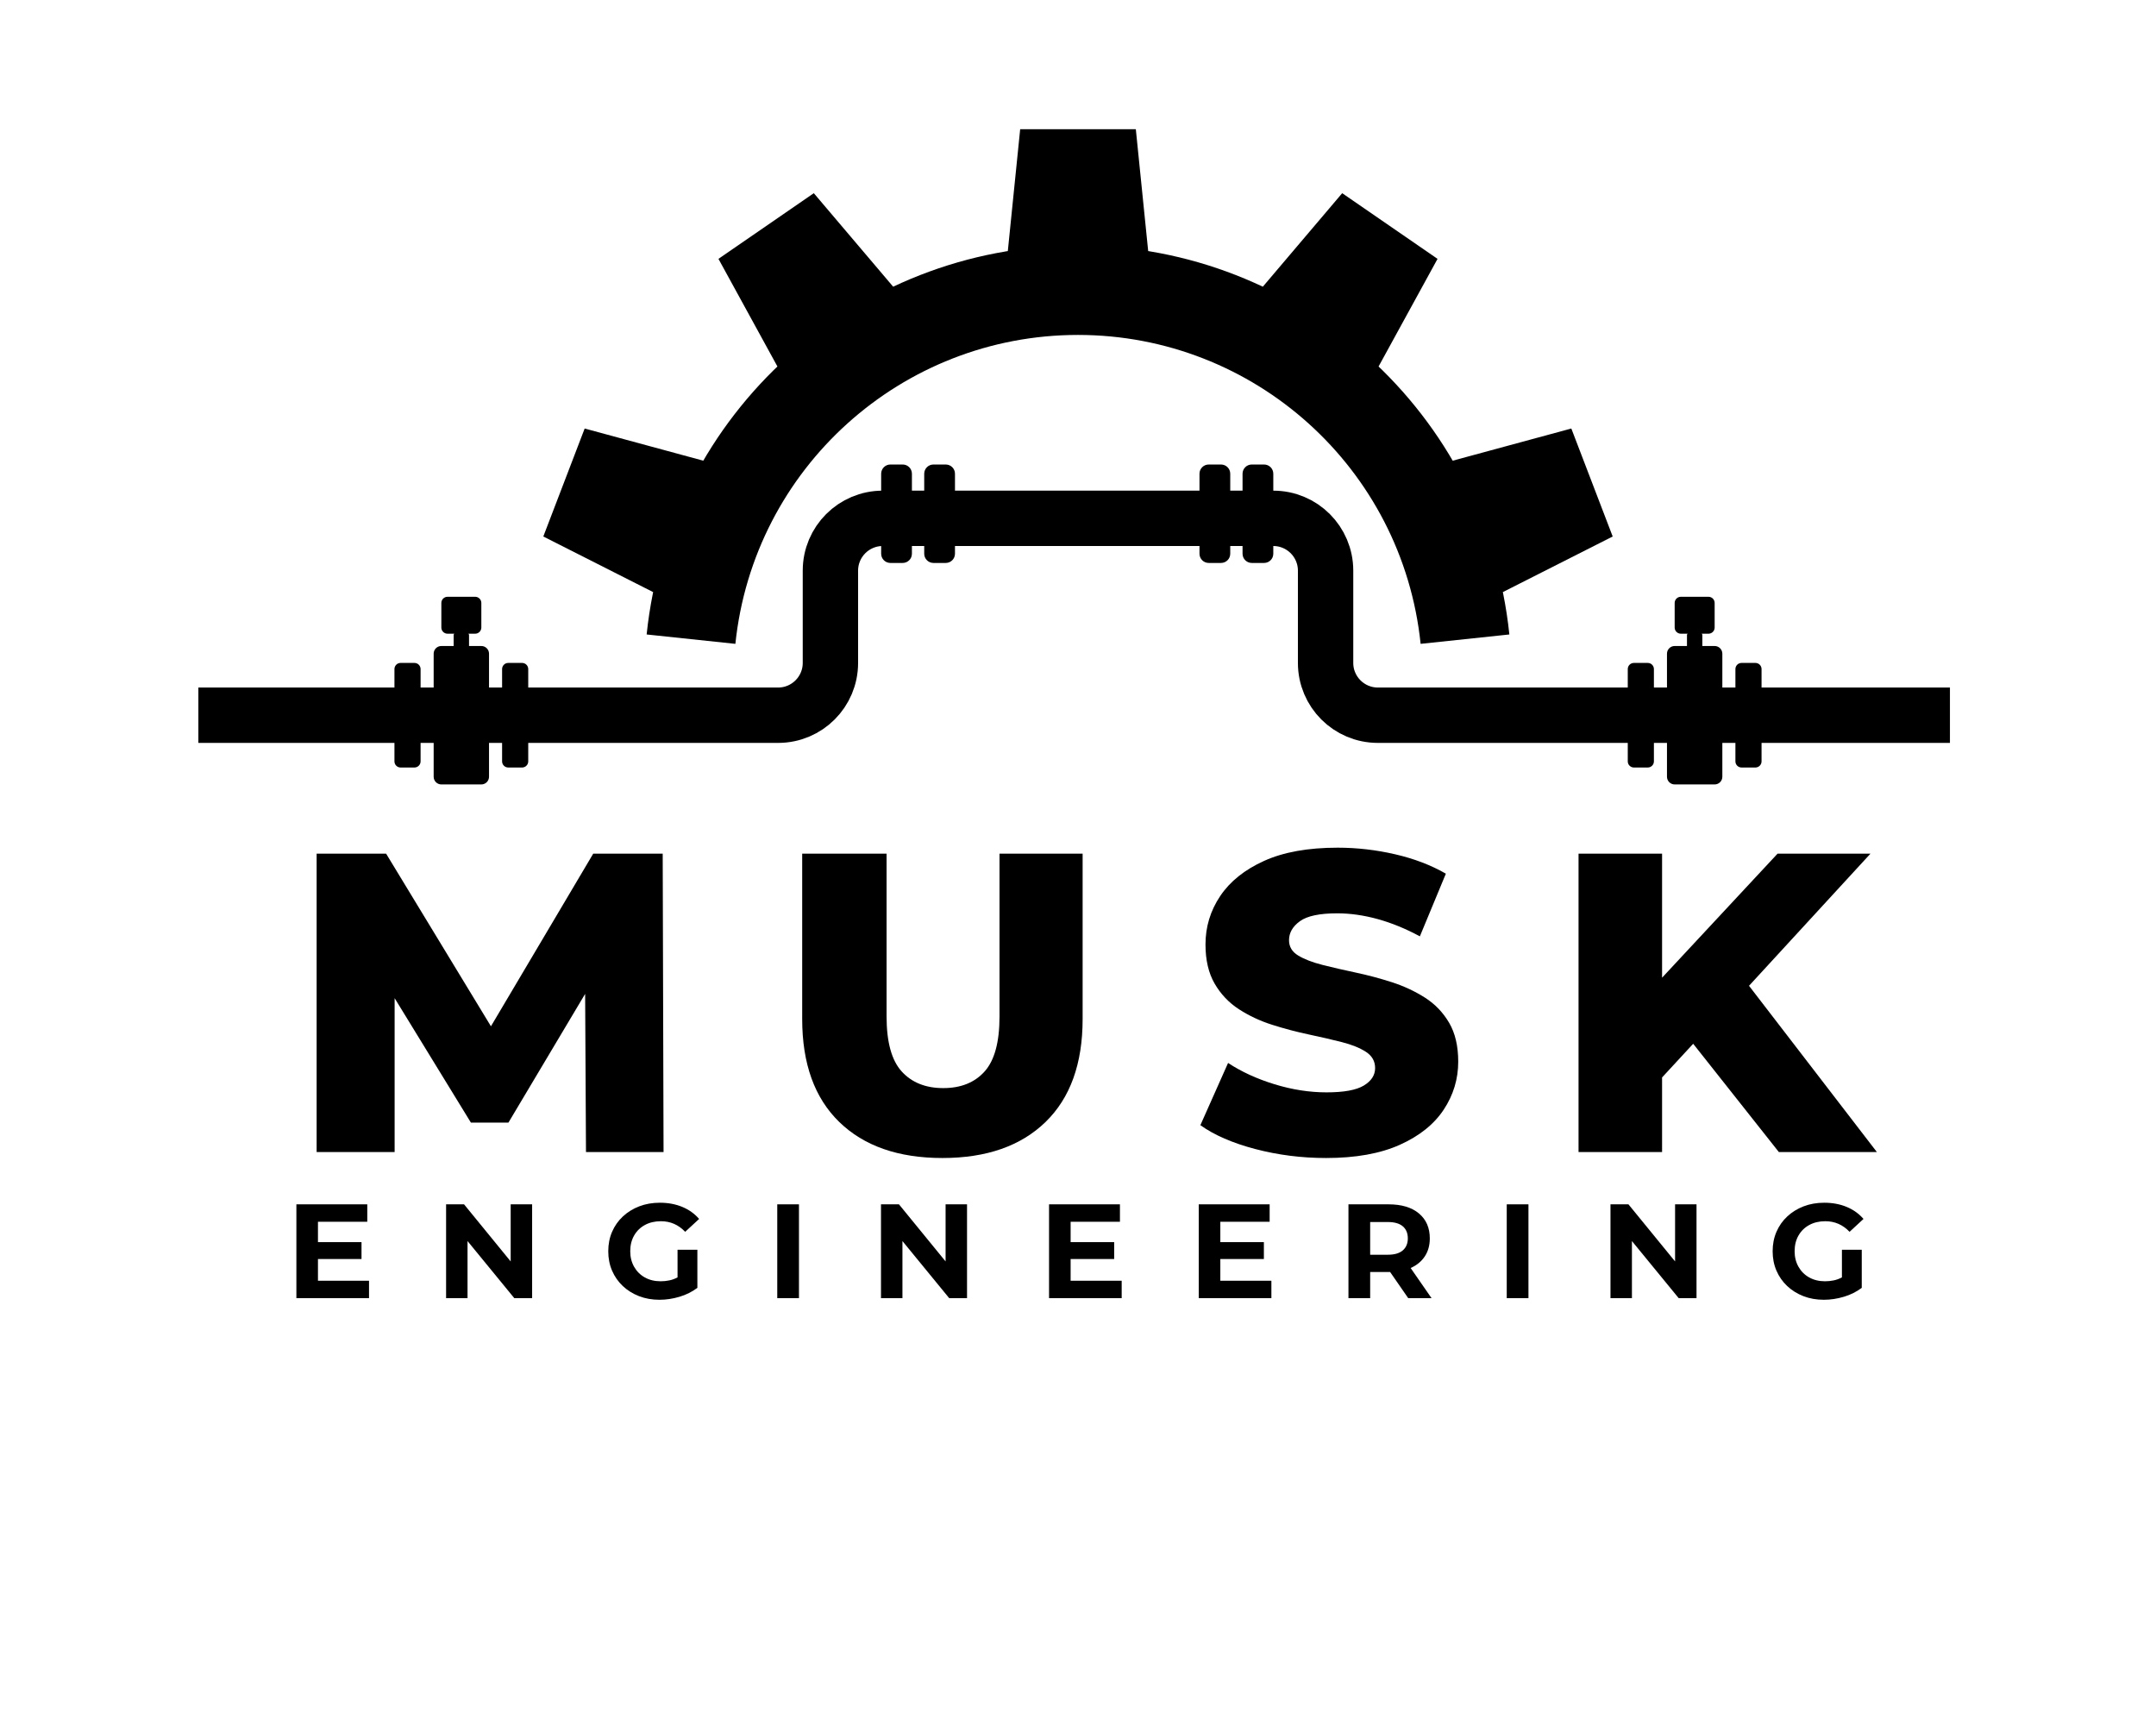
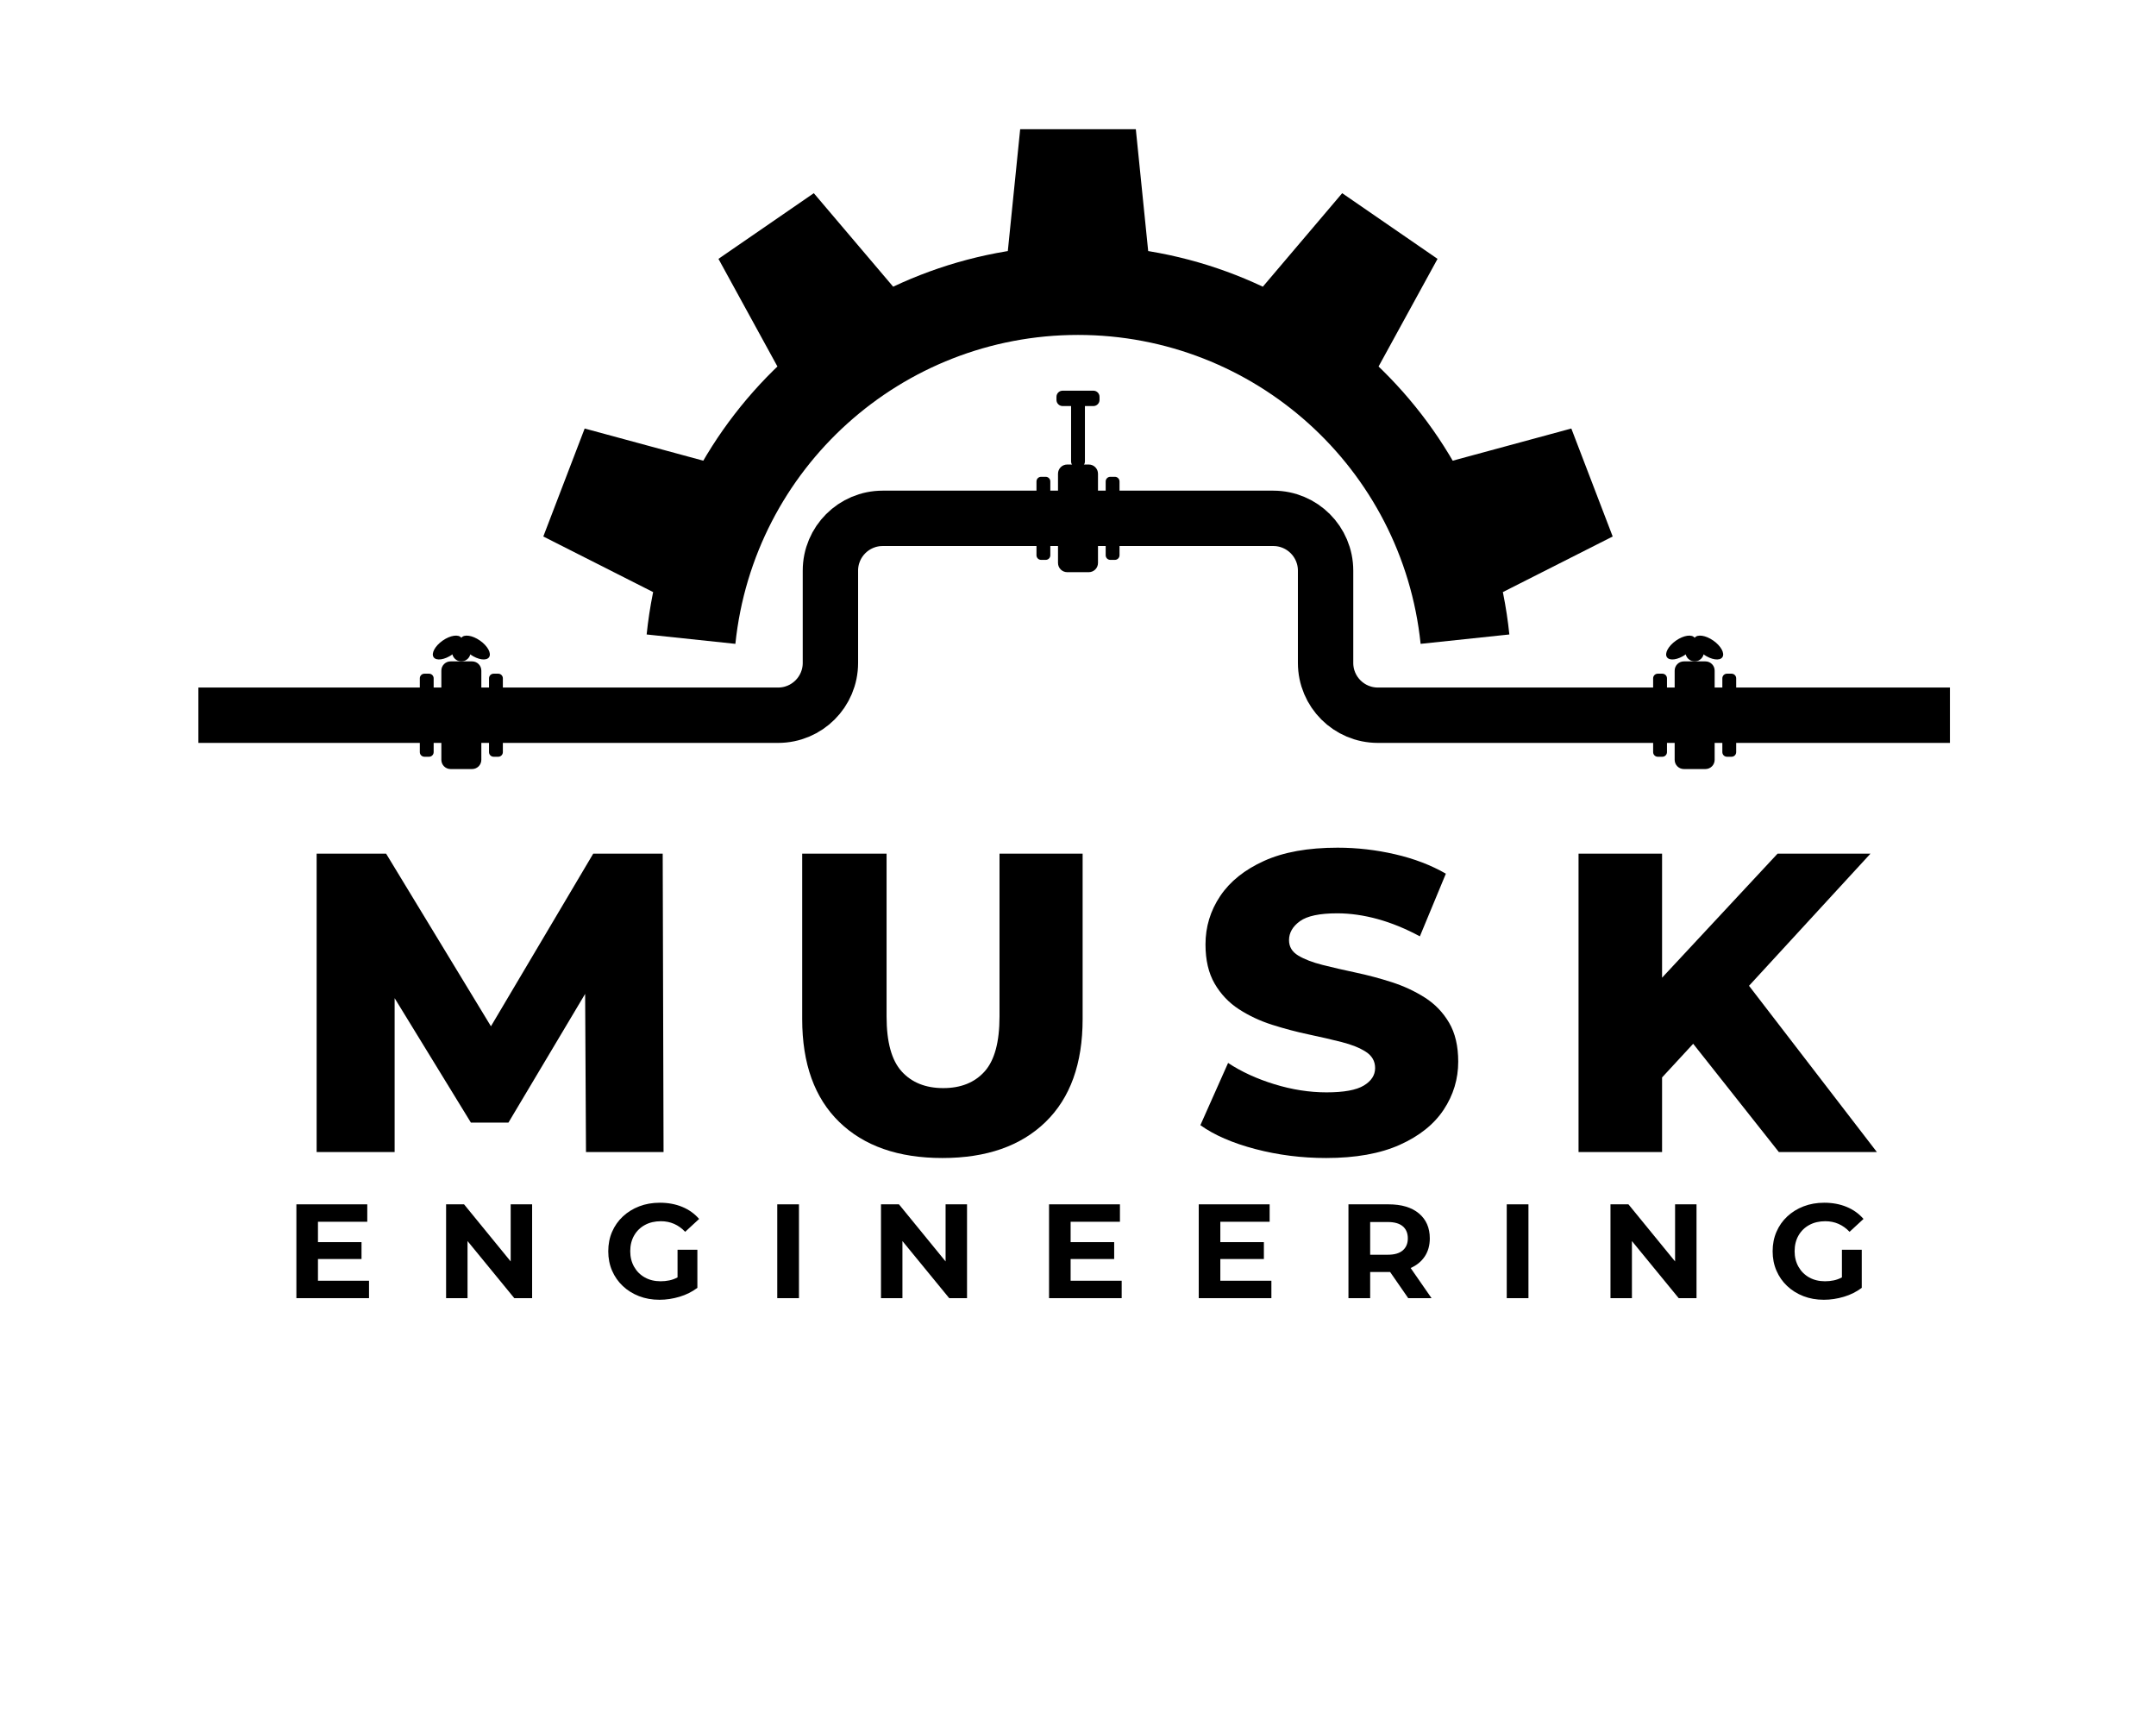
<svg xmlns="http://www.w3.org/2000/svg" viewBox="0 0 1402 1122" width="1402" height="1122">
  <path fill="#000000" d="M 420.5 412.5 A 282 282 0 0 1 981.5 412.5 L 923.8 418.6 A 224 224 0 0 0 478.2 418.6 Z M 427.6 386.4 L 353.3 348.8 L 380.2 278.6 L 460.6 300.4 Z M 507.2 241.3 L 467.2 168.3 L 529.2 125.6 L 583.1 189.1 Z M 655.0 166.8 L 663.4 84.0 L 738.6 84.0 L 747.0 166.8 Z M 818.9 189.1 L 872.8 125.6 L 934.8 168.3 L 894.8 241.3 Z M 941.4 300.4 L 1021.8 278.6 L 1048.7 348.8 L 974.4 386.4 Z" />
  <path d="M 129 465 L 506 465 A 34 34 0 0 0 540 431 L 540 371 A 34 34 0 0 1 574 337 L 828 337 A 34 34 0 0 1 862 371 L 862 431 A 34 34 0 0 0 896 465 L 1268 465" fill="none" stroke="#000000" stroke-width="36" />
-   <rect x="573.0" y="302.0" width="20.0" height="64.0" rx="6" fill="#000000" />
-   <rect x="601.0" y="302.0" width="20.0" height="64.0" rx="6" fill="#000000" />
-   <rect x="780.0" y="302.0" width="20.0" height="64.0" rx="6" fill="#000000" />
-   <rect x="808.0" y="302.0" width="20.0" height="64.0" rx="6" fill="#000000" />
-   <rect x="256.5" y="431.0" width="17.0" height="68.0" rx="4" fill="#000000" />
-   <rect x="326.5" y="431.0" width="17.0" height="68.0" rx="4" fill="#000000" />
-   <rect x="282.0" y="420.0" width="36.0" height="90.0" rx="5" fill="#000000" />
-   <rect x="295.0" y="411.0" width="10.0" height="13.0" rx="2" fill="#000000" />
-   <rect x="287.0" y="388.0" width="26.0" height="24.0" rx="4" fill="#000000" />
-   <rect x="1058.5" y="431.0" width="17.0" height="68.0" rx="4" fill="#000000" />
-   <rect x="1128.5" y="431.0" width="17.0" height="68.0" rx="4" fill="#000000" />
-   <rect x="1084.0" y="420.0" width="36.0" height="90.0" rx="5" fill="#000000" />
-   <rect x="1097.0" y="411.0" width="10.0" height="13.0" rx="2" fill="#000000" />
-   <rect x="1089.0" y="388.0" width="26.0" height="24.0" rx="4" fill="#000000" />
+   <rect x="273.0" y="438.0" width="9.0" height="54.0" rx="3" fill="#000000" />
+   <rect x="318.0" y="438.0" width="9.0" height="54.0" rx="3" fill="#000000" />
+   <rect x="287.0" y="430.0" width="26.0" height="70.0" rx="6" fill="#000000" />
+   <ellipse cx="291.0" cy="421.0" rx="11.0" ry="5.5" fill="#000000" transform="rotate(-35 291.0 421.0)" />
+   <ellipse cx="309.0" cy="421.0" rx="11.0" ry="5.5" fill="#000000" transform="rotate(35 309.0 421.0)" />
+   <circle cx="300.0" cy="424.0" r="6.0" fill="#000000" />
+   <rect x="1075.0" y="438.0" width="9.0" height="54.0" rx="3" fill="#000000" />
+   <rect x="1120.0" y="438.0" width="9.0" height="54.0" rx="3" fill="#000000" />
+   <rect x="1089.0" y="430.0" width="26.0" height="70.0" rx="6" fill="#000000" />
+   <ellipse cx="1093.0" cy="421.0" rx="11.0" ry="5.5" fill="#000000" transform="rotate(-35 1093.0 421.0)" />
+   <ellipse cx="1111.0" cy="421.0" rx="11.0" ry="5.5" fill="#000000" transform="rotate(35 1111.0 421.0)" />
+   <circle cx="1102.0" cy="424.0" r="6.0" fill="#000000" />
+   <rect x="674.0" y="310.0" width="9.0" height="54.0" rx="3" fill="#000000" />
+   <rect x="719.0" y="310.0" width="9.0" height="54.0" rx="3" fill="#000000" />
+   <rect x="688.0" y="302.0" width="26.0" height="70.0" rx="6" fill="#000000" />
+   <rect x="696.5" y="258.0" width="9.0" height="46.0" rx="4" fill="#000000" />
+   <rect x="687.0" y="254.0" width="28.0" height="10.0" rx="4" fill="#000000" />
  <g fill="#000000">
    <path transform="translate(186.50,749) scale(0.277143,-0.277143)" d="M70 0V700H233L479 295L719 700H882L884 0H702L700 371L520 69H432L253 361V0Z" />
    <path transform="translate(503.91,749) scale(0.277143,-0.277143)" d="M393 -14Q238 -14 151.0 70.5Q64 155 64 312V700H262V318Q262 228 297.5 189.0Q333 150 395 150Q457 150 492.0 189.0Q527 228 527 318V700H722V312Q722 155 635.0 70.5Q548 -14 393 -14Z" />
    <path transform="translate(774.76,749) scale(0.277143,-0.277143)" d="M316 -14Q230 -14 150.0 7.0Q70 28 21 63L86 209Q133 178 195.0 159.0Q257 140 317 140Q378 140 404.5 156.0Q431 172 431 197Q431 221 409.5 235.0Q388 249 352.5 258.0Q317 267 274.5 276.0Q232 285 189.5 298.5Q147 312 111.5 335.0Q76 358 54.5 395.0Q33 432 33 487Q33 549 67.5 600.5Q102 652 170.5 683.0Q239 714 343 714Q411 714 478.0 698.5Q545 683 597 653L536 506Q486 533 437.0 546.5Q388 560 342 560Q280 560 254.5 541.5Q229 523 229 497Q229 474 250.5 461.0Q272 448 307.5 439.0Q343 430 385.5 421.0Q428 412 470.0 398.5Q512 385 547.5 362.5Q583 340 604.5 303.5Q626 267 626 212Q626 151 592.0 99.5Q558 48 489.0 17.0Q420 -14 316 -14Z" />
    <path transform="translate(1007.09,749) scale(0.277143,-0.277143)" d="M70 0V700H266V409L537 700H755L470 390L770 0H540L339 254L266 175V0Z" />
  </g>
  <g fill="#000000">
    <path transform="translate(185.50,844) scale(0.087143,-0.087143)" d="M83 0V700H612V570H244V418H569V292H244V130H625V0Z" />
    <path transform="translate(282.85,844) scale(0.087143,-0.087143)" d="M83 0V700H217L565 274V700H725V0H592L243 426V0Z" />
    <path transform="translate(392.14,844) scale(0.087143,-0.087143)" d="M421 -12Q338 -12 268.5 15.0Q199 42 147.5 90.5Q96 139 67.5 205.0Q39 271 39 350Q39 429 67.5 495.0Q96 561 148.0 609.5Q200 658 270.0 685.0Q340 712 424 712Q516 712 591.0 681.0Q666 650 717 591L613 495Q538 574 432 574Q364 574 312.5 546.0Q261 518 232.0 467.5Q203 417 203 350Q203 285 232.0 234.0Q261 183 312.0 154.5Q363 126 430 126Q463 126 494.5 132.5Q526 139 556 155V361H704V77Q646 33 571.0 10.5Q496 -12 421 -12Z" />
    <path transform="translate(498.20,844) scale(0.087143,-0.087143)" d="M83 0V700H245V0Z" />
    <path transform="translate(565.66,844) scale(0.087143,-0.087143)" d="M83 0V700H217L565 274V700H725V0H592L243 426V0Z" />
    <path transform="translate(674.94,844) scale(0.087143,-0.087143)" d="M83 0V700H612V570H244V418H569V292H244V130H625V0Z" />
    <path transform="translate(772.29,844) scale(0.087143,-0.087143)" d="M83 0V700H612V570H244V418H569V292H244V130H625V0Z" />
    <path transform="translate(869.64,844) scale(0.087143,-0.087143)" d="M83 0V700H382Q528 700 609.0 632.0Q690 564 690 446Q690 368 652.5 311.5Q615 255 547 225L703 0H529L394 195Q390 195 386 195H245V0ZM245 324H377Q451 324 488.5 356.5Q526 389 526 446Q526 504 488.5 536.0Q451 568 377 568H245Z" />
    <path transform="translate(972.57,844) scale(0.087143,-0.087143)" d="M83 0V700H245V0Z" />
    <path transform="translate(1040.03,844) scale(0.087143,-0.087143)" d="M83 0V700H217L565 274V700H725V0H592L243 426V0Z" />
    <path transform="translate(1149.31,844) scale(0.087143,-0.087143)" d="M421 -12Q338 -12 268.5 15.0Q199 42 147.5 90.5Q96 139 67.5 205.0Q39 271 39 350Q39 429 67.5 495.0Q96 561 148.0 609.5Q200 658 270.0 685.0Q340 712 424 712Q516 712 591.0 681.0Q666 650 717 591L613 495Q538 574 432 574Q364 574 312.5 546.0Q261 518 232.0 467.5Q203 417 203 350Q203 285 232.0 234.0Q261 183 312.0 154.5Q363 126 430 126Q463 126 494.5 132.5Q526 139 556 155V361H704V77Q646 33 571.0 10.5Q496 -12 421 -12Z" />
  </g>
</svg>
